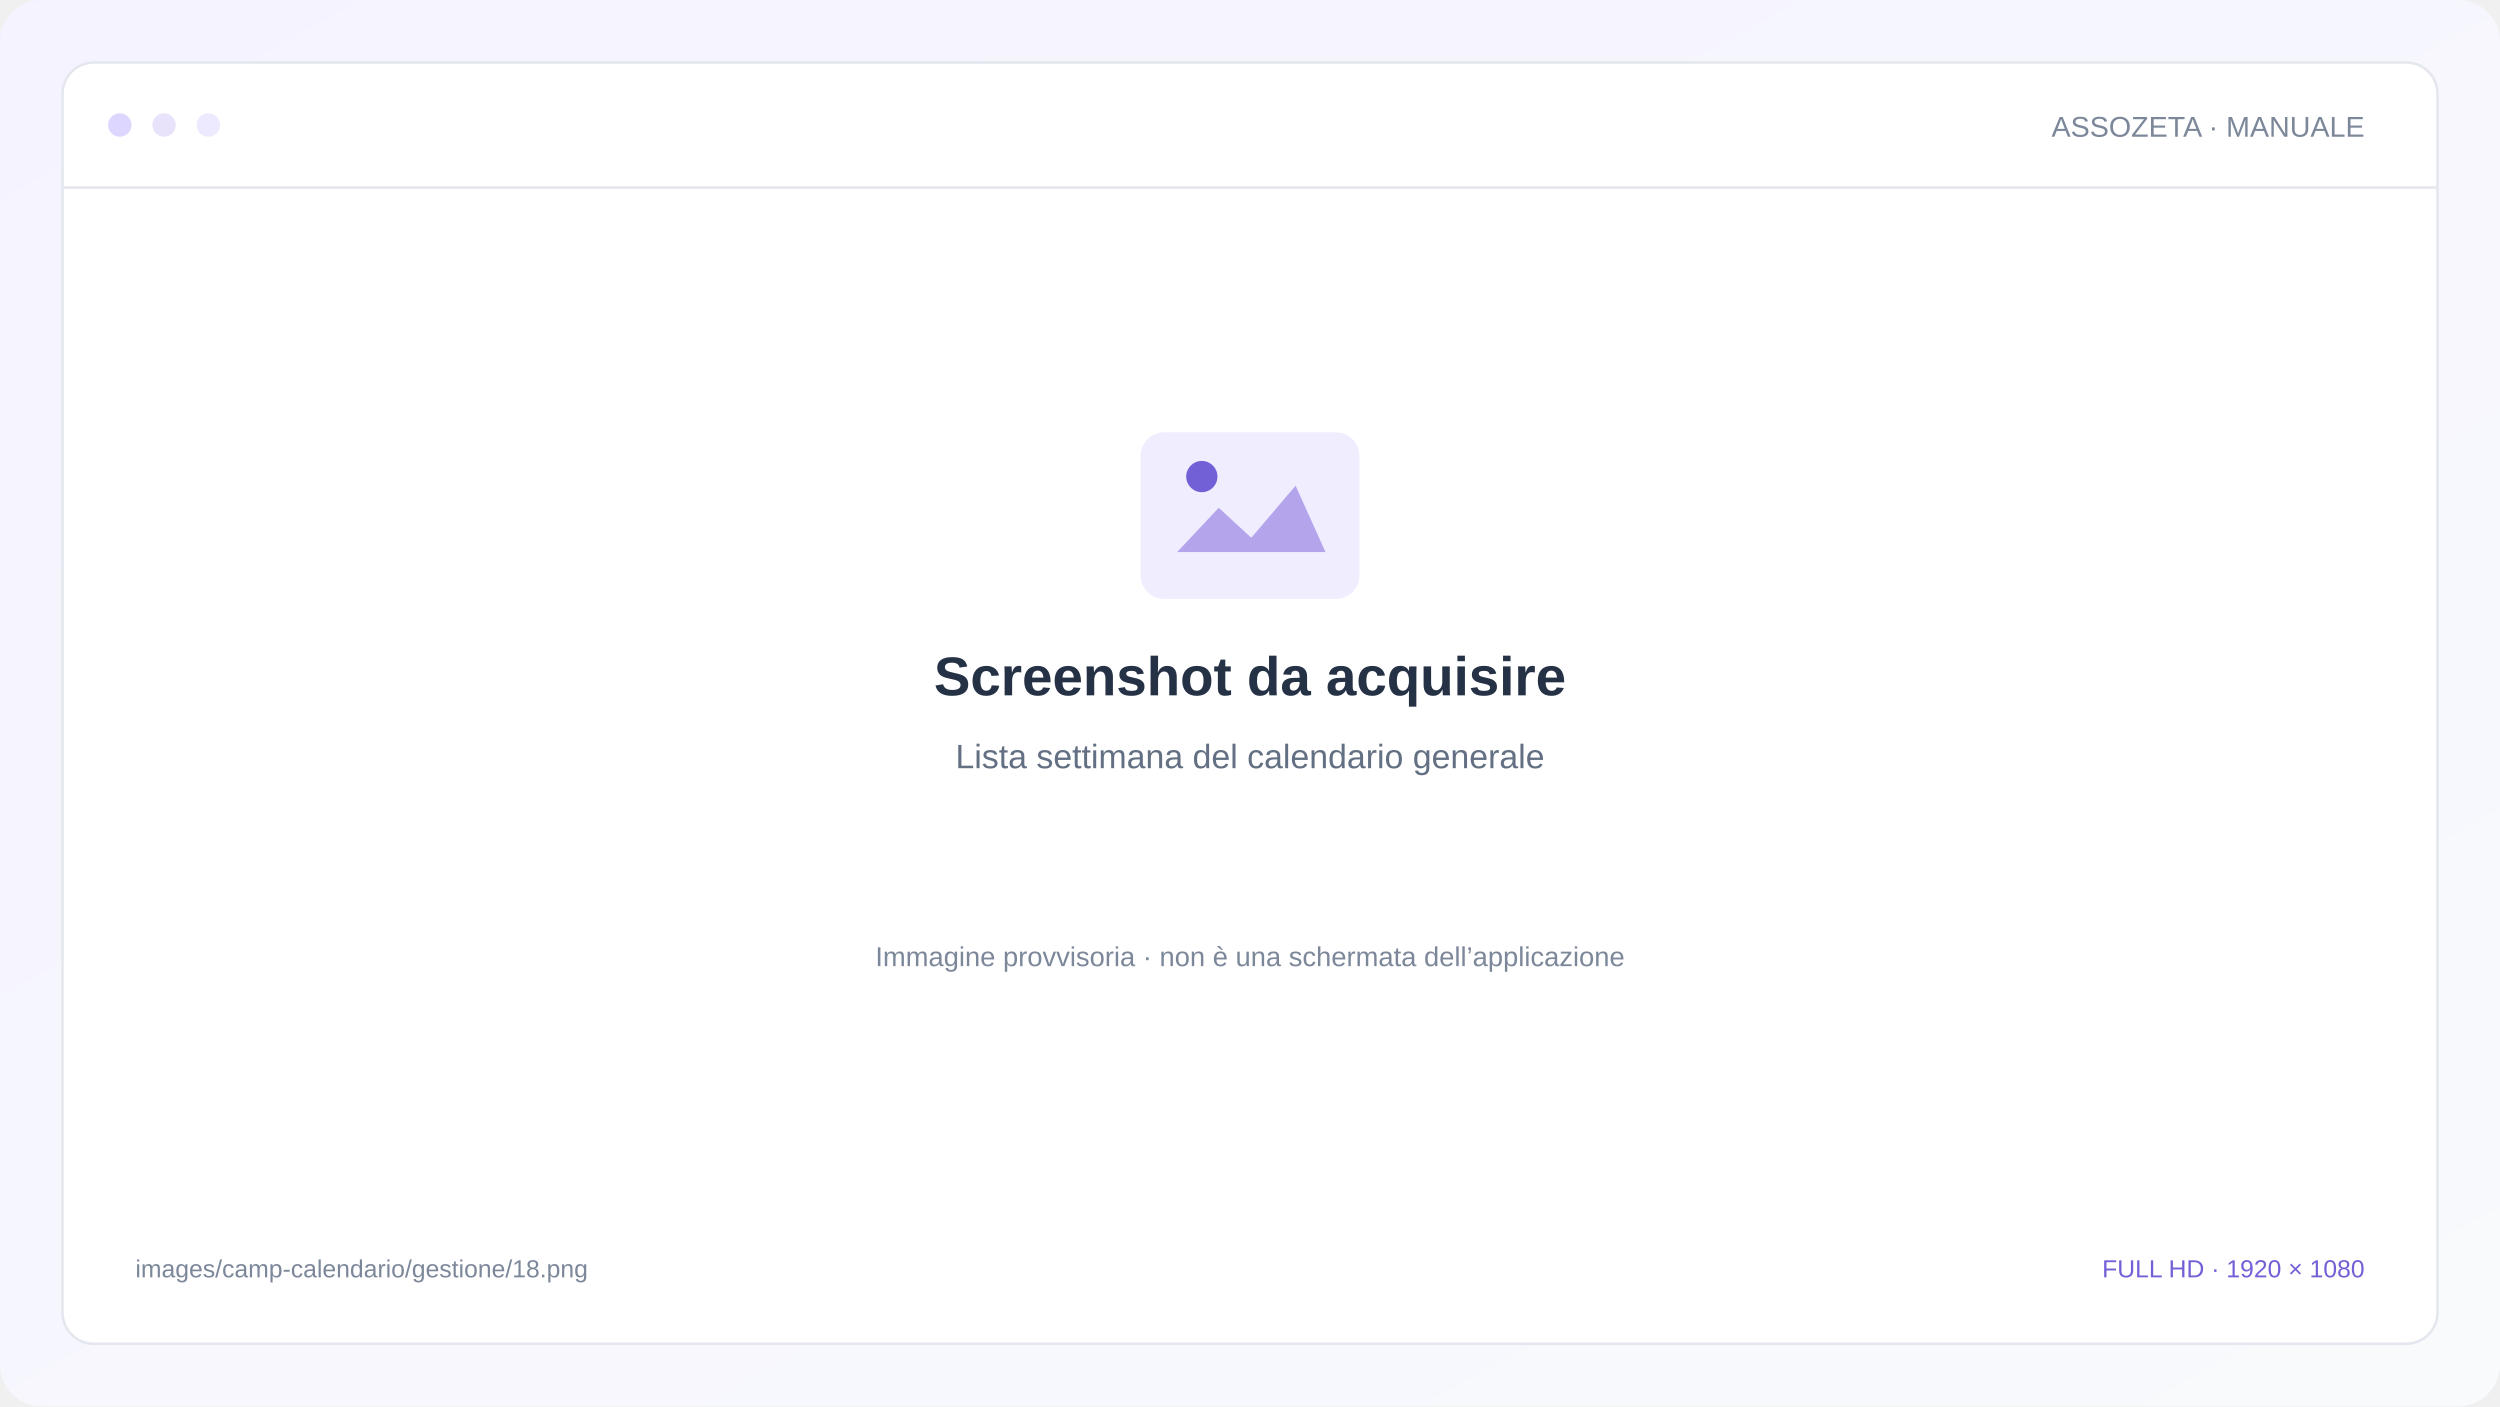
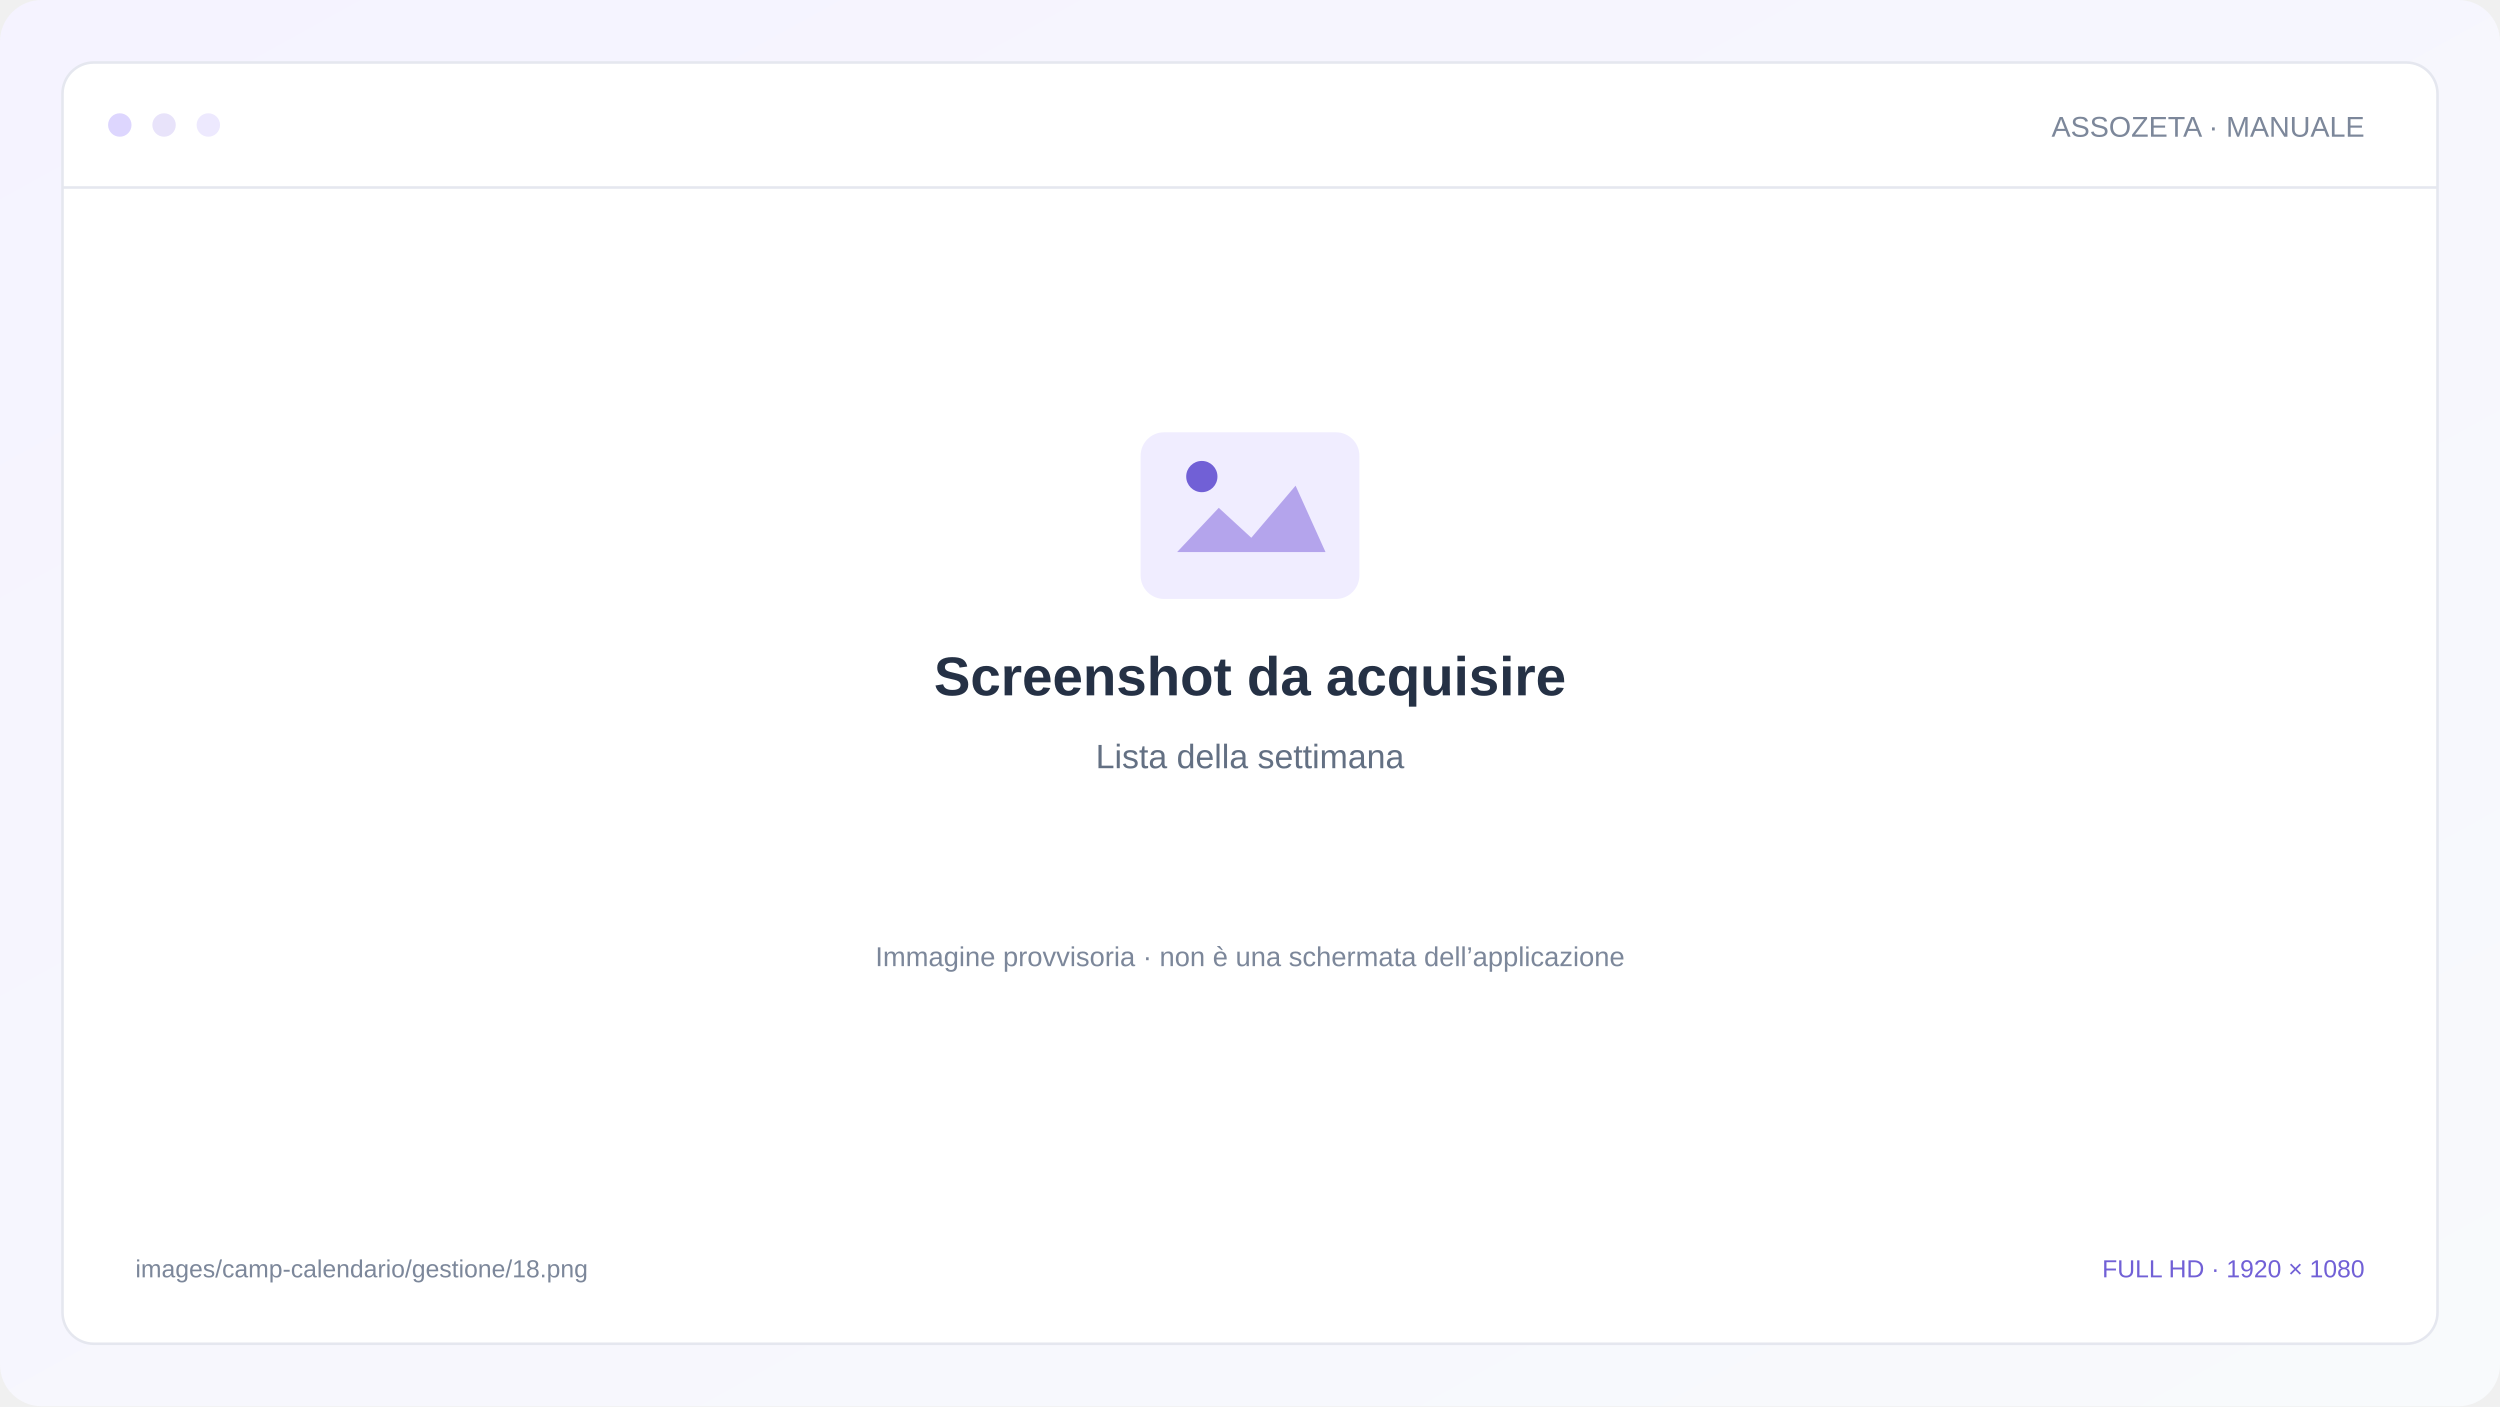
<svg xmlns="http://www.w3.org/2000/svg" width="1920" height="1080" viewBox="0 0 1920 1080" data-assozeta-manuale-placeholder="true" role="img" aria-labelledby="title description">
  <defs>
    <linearGradient id="surface" x2="1" y2="1">
      <stop stop-color="#f5f3ff" />
      <stop offset="1" stop-color="#f8fafc" />
    </linearGradient>
  </defs>
  <rect width="1920" height="1080" rx="32" fill="url(#surface)" />
  <rect x="48" y="48" width="1824" height="984" rx="24" fill="#fff" stroke="#e5e7ef" stroke-width="2" />
  <path d="M48 144H1872" stroke="#e5e7ef" stroke-width="2" />
  <circle cx="92" cy="96" r="9" fill="#ddd6fe" />
  <circle cx="126" cy="96" r="9" fill="#e8e3fa" />
  <circle cx="160" cy="96" r="9" fill="#ede9fe" />
  <text x="1816" y="105" text-anchor="end" font-family="Arial, sans-serif" font-size="22" fill="#7c879a">ASSOZETA · MANUALE</text>
  <rect x="876" y="332" width="168" height="128" rx="18" fill="#f0edff" />
  <path d="M904 424l32-34 25 23 34-40 23 51H904z" fill="#b4a4ec" />
  <circle cx="923" cy="366" r="12" fill="#7160d6" />
  <text x="960" y="534" text-anchor="middle" font-family="Arial, sans-serif" font-size="42" font-weight="700" fill="#253145">Screenshot da acquisire</text>
  <text x="960" y="590" text-anchor="middle" font-family="Arial, sans-serif" font-size="26" fill="#637083">
-     <tspan x="960" dy="0">Lista settimana del calendario generale</tspan>
+     <tspan x="960" dy="0">Lista della settimana</tspan>
  </text>
  <text x="960" y="742" text-anchor="middle" font-family="Arial, sans-serif" font-size="21" fill="#7c879a">Immagine provvisoria · non è una schermata dell’applicazione</text>
  <text x="104" y="981" font-family="Arial, sans-serif" font-size="19" fill="#7c879a">images/camp-calendario/gestione/18.png</text>
  <text x="1816" y="981" text-anchor="end" font-family="Arial, sans-serif" font-size="19" fill="#7160d6">FULL HD · 1920 × 1080</text>
</svg>
